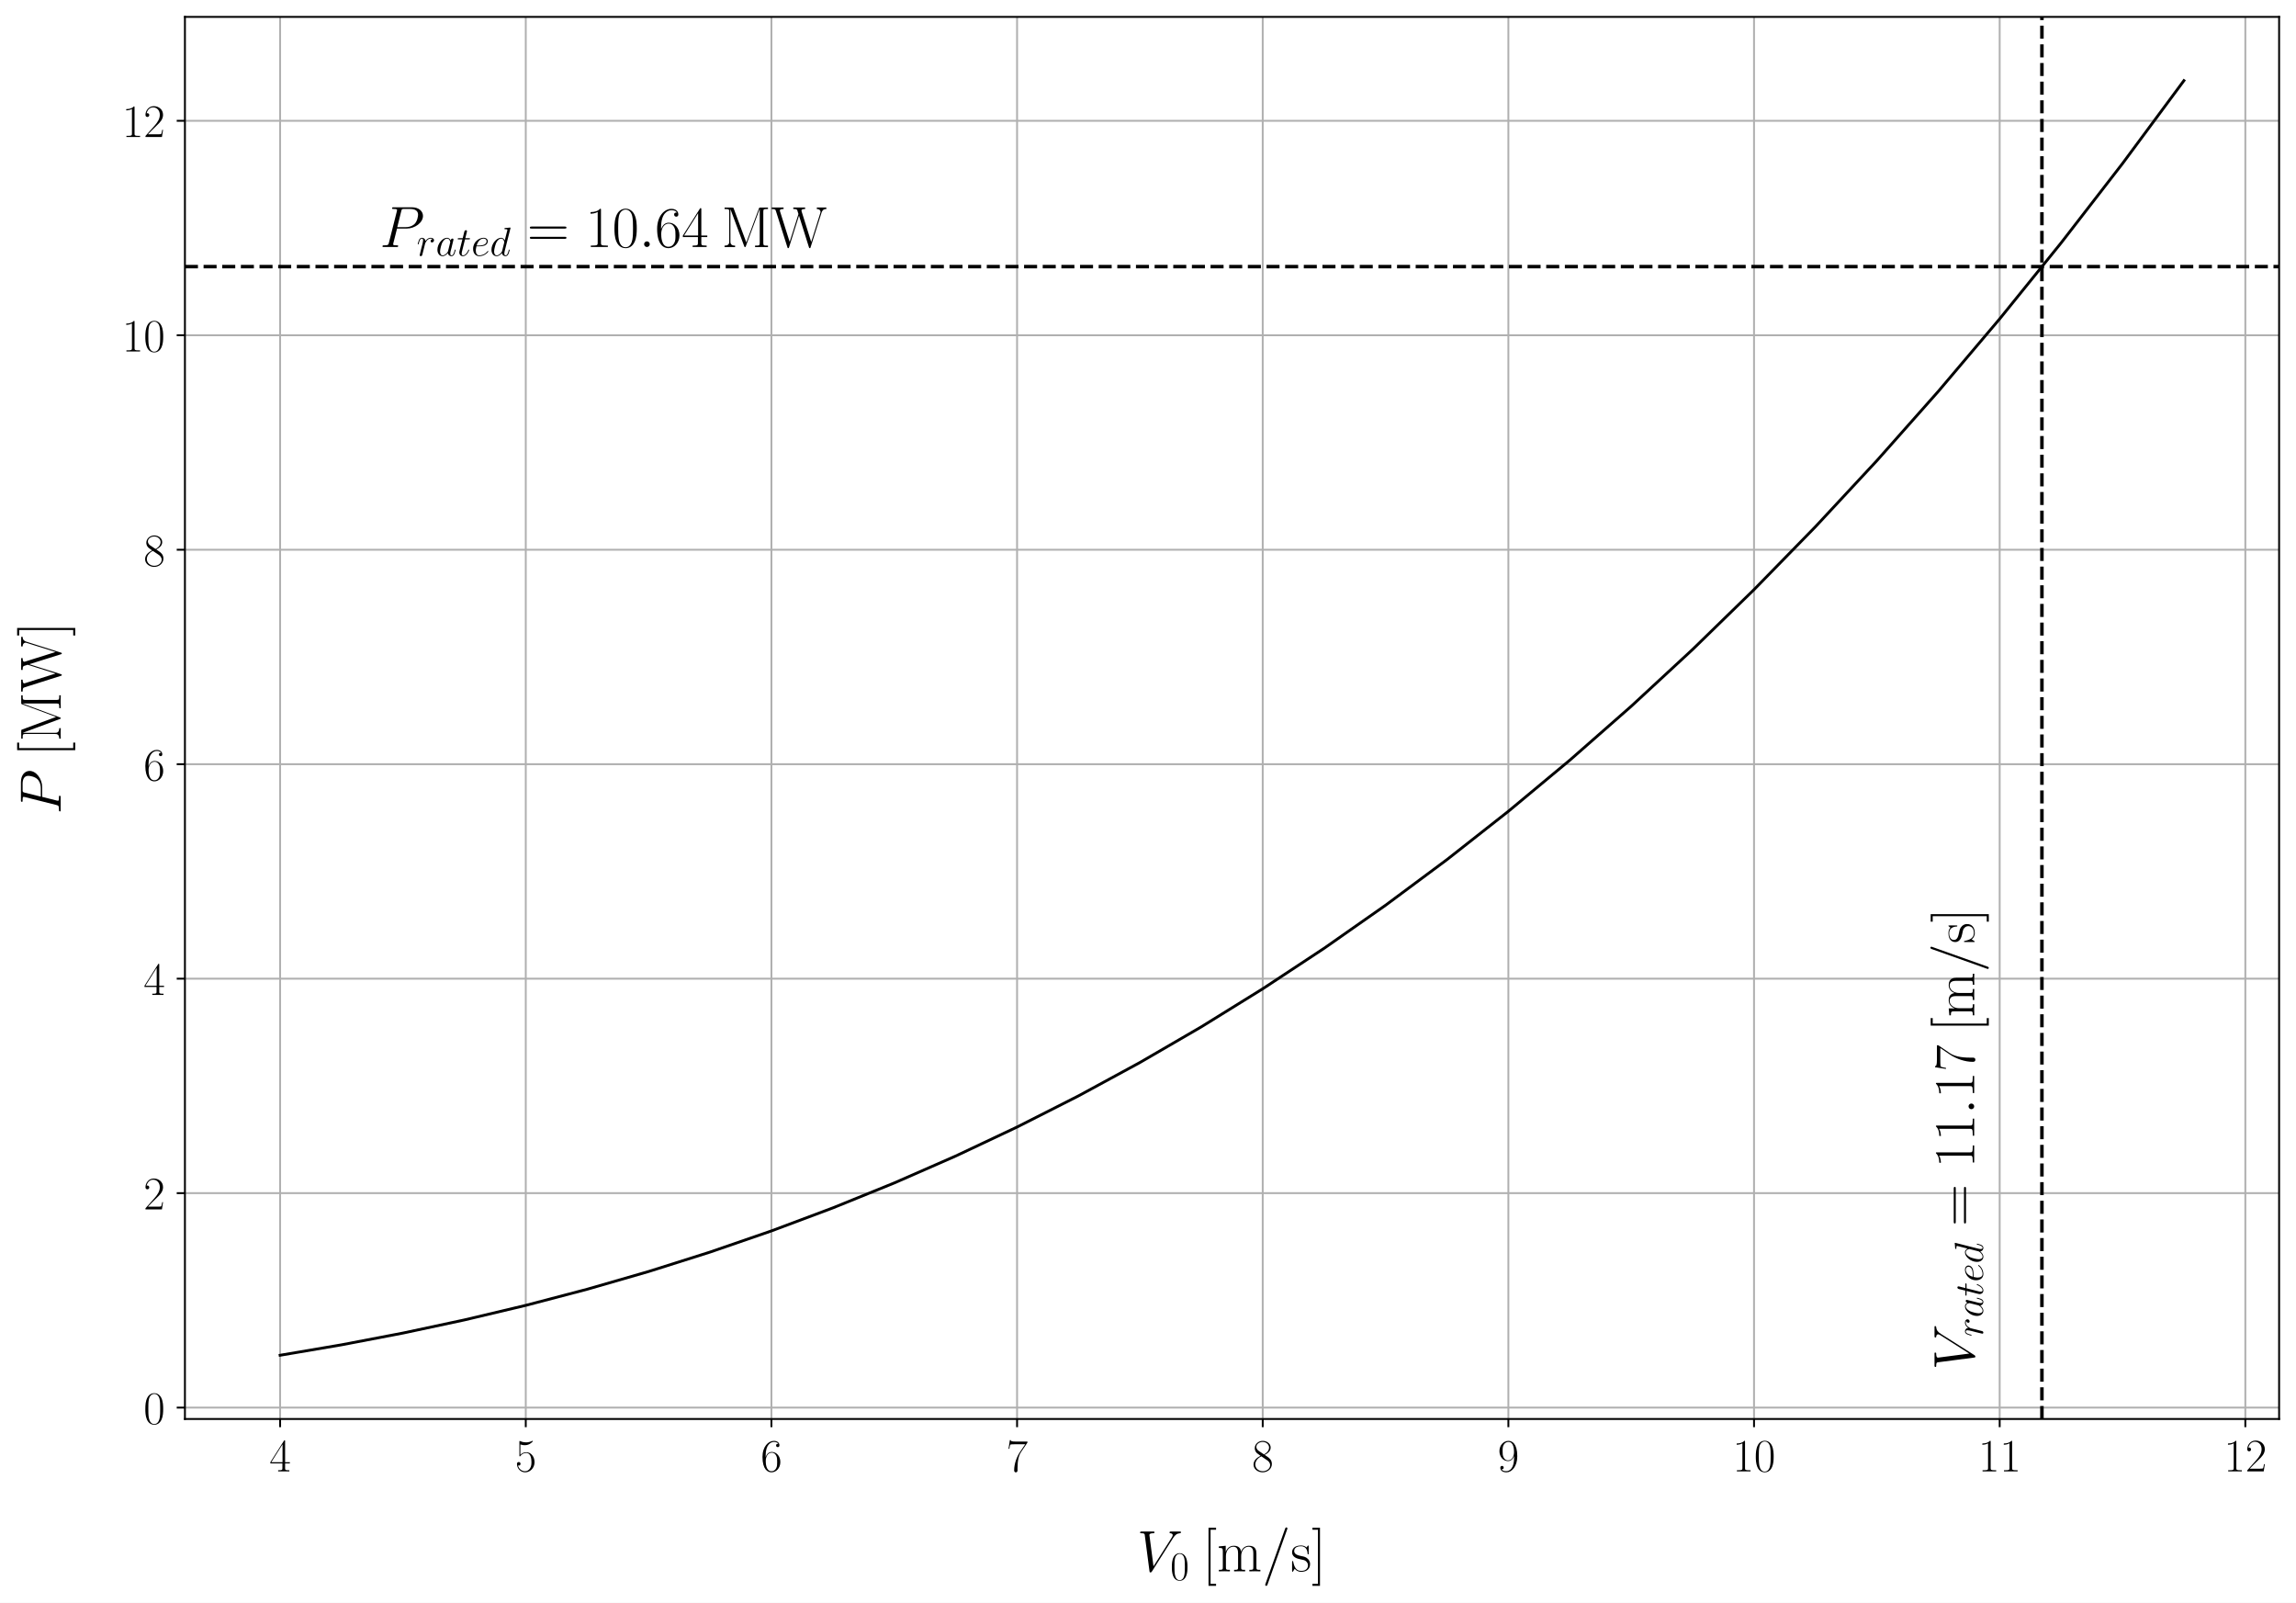
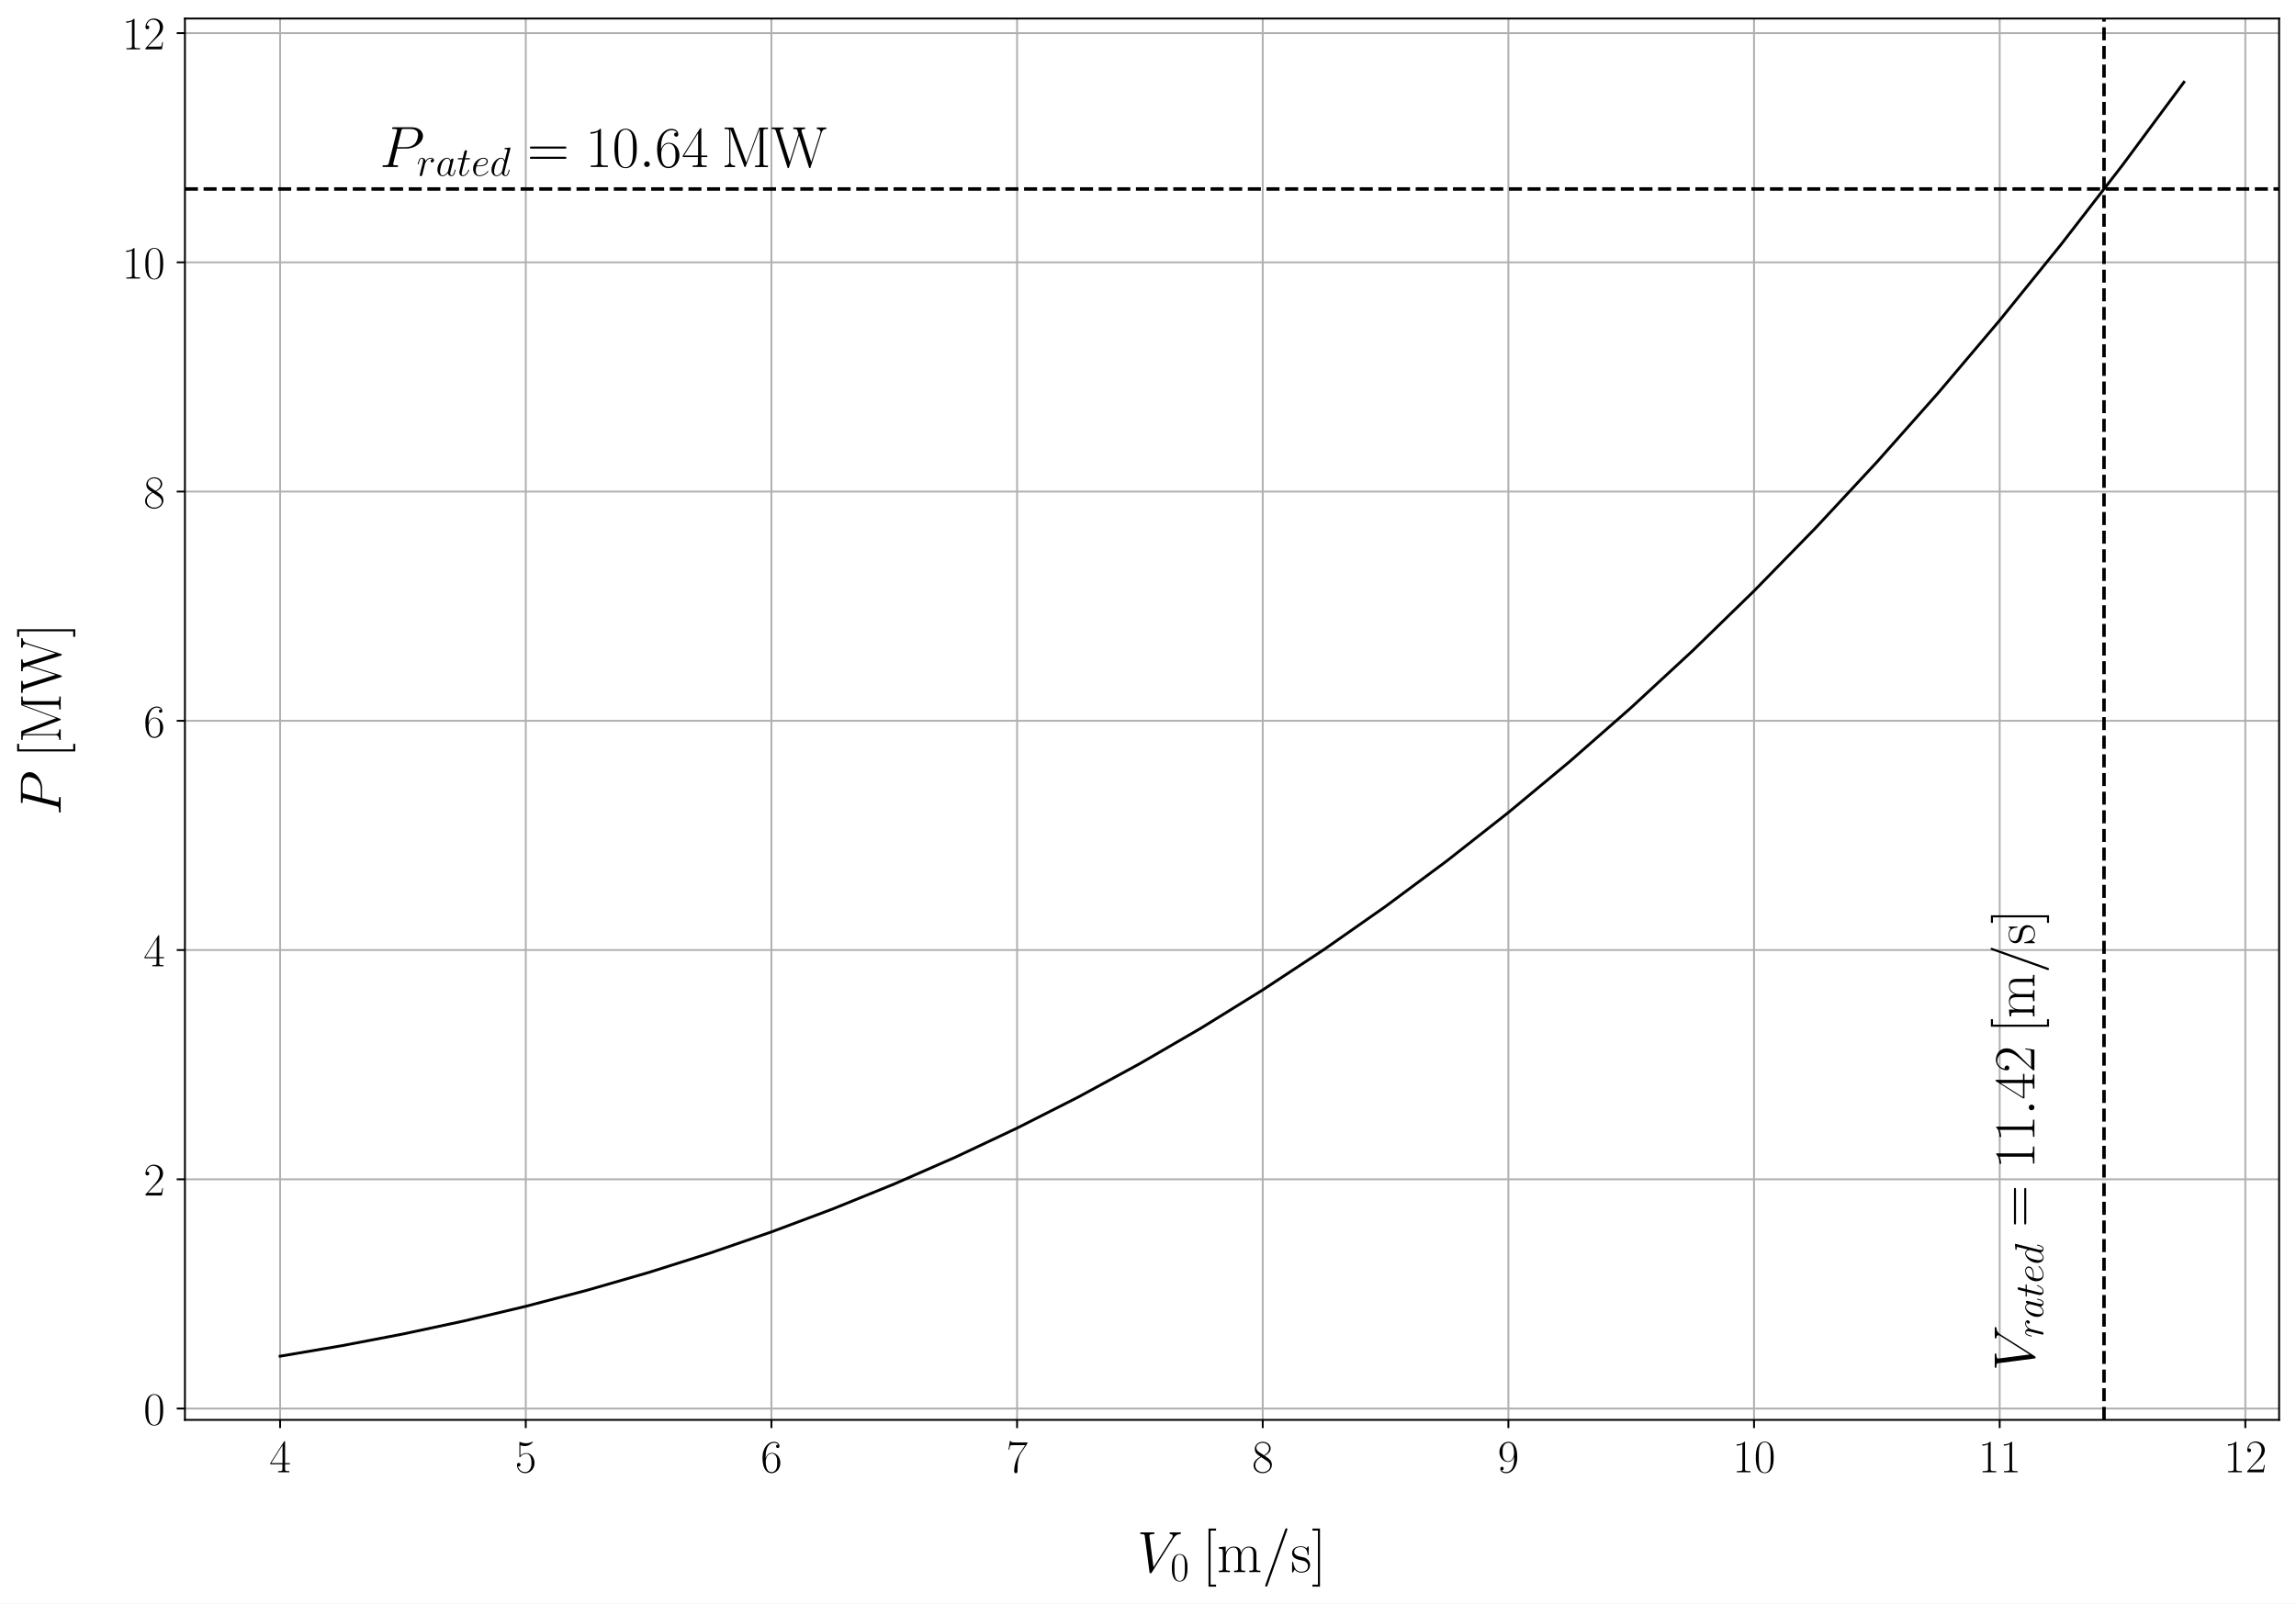
- <svg xmlns="http://www.w3.org/2000/svg" xmlns:xlink="http://www.w3.org/1999/xlink" width="978.84pt" height="683.119pt" viewBox="0 0 978.84 683.119" version="1.1">
+ <svg xmlns="http://www.w3.org/2000/svg" xmlns:xlink="http://www.w3.org/1999/xlink" width="978.84pt" height="683.817pt" viewBox="0 0 978.84 683.817" version="1.1">
  <defs>
    <style type="text/css">*{stroke-linejoin: round; stroke-linecap: butt}</style>
  </defs>
  <g id="figure_1">
    <g id="patch_1">
-       <path d="M 0 683.119  L 978.84 683.119  L 978.84 0  L 0 0  z " style="fill: #ffffff" />
+       <path d="M 0 683.817  L 978.84 683.817  L 978.84 0  L 0 0  z " style="fill: #ffffff" />
    </g>
    <g id="axes_1">
      <g id="patch_2">
-         <path d="M 78.84 604.8  L 971.64 604.8  L 971.64 7.2  L 78.84 7.2  z " style="fill: #ffffff" />
+         <path d="M 78.84 605.498  L 971.64 605.498  L 971.64 7.898  L 78.84 7.898  z " style="fill: #ffffff" />
      </g>
      <g id="matplotlib.axis_1">
        <g id="xtick_1">
          <g id="line2d_1">
-             <path d="M 119.421 604.8  L 119.421 7.2  " clip-path="url(#p556196dae6)" style="fill: none; stroke: #b0b0b0; stroke-width: 0.8; stroke-linecap: square" />
+             <path d="M 119.421 605.498  L 119.421 7.898  " clip-path="url(#p6167f4ac7e)" style="fill: none; stroke: #b0b0b0; stroke-width: 0.8; stroke-linecap: square" />
          </g>
          <g id="line2d_2">
            <defs>
-               <path id="m57105611e7" d="M 0 0  L 0 3.5  " style="stroke: #000000; stroke-width: 0.8" />
+               <path id="mc5378e1a0e" d="M 0 0  L 0 3.5  " style="stroke: #000000; stroke-width: 0.8" />
            </defs>
            <g>
-               <use xlink:href="#m57105611e7" x="119.421" y="604.8" style="stroke: #000000; stroke-width: 0.8" />
+               <use xlink:href="#mc5378e1a0e" x="119.421" y="605.498" style="stroke: #000000; stroke-width: 0.8" />
            </g>
          </g>
          <g id="text_1">
-             <g transform="translate(114.8523 627.137) scale(0.2 -0.2)">
+             <g transform="translate(114.8523 627.8349) scale(0.2 -0.2)">
              <defs>
                <path id="CMR17-34" d="M 2150 4122  C 2150 4256 2144 4256 2029 4256  L 128 1254  L 128 1088  L 1779 1088  L 1779 457  C 1779 224 1766 160 1318 160  L 1197 160  L 1197 0  C 1402 0 1747 0 1965 0  C 2182 0 2528 0 2733 0  L 2733 160  L 2611 160  C 2163 160 2150 224 2150 457  L 2150 1088  L 2803 1088  L 2803 1254  L 2150 1254  L 2150 4122  z M 1798 3703  L 1798 1254  L 256 1254  L 1798 3703  z " transform="scale(0.015625)" />
              </defs>
              <use xlink:href="#CMR17-34" transform="scale(0.996264)" />
            </g>
          </g>
        </g>
        <g id="xtick_2">
          <g id="line2d_3">
-             <path d="M 224.149 604.8  L 224.149 7.2  " clip-path="url(#p556196dae6)" style="fill: none; stroke: #b0b0b0; stroke-width: 0.8; stroke-linecap: square" />
+             <path d="M 224.149 605.498  L 224.149 7.898  " clip-path="url(#p6167f4ac7e)" style="fill: none; stroke: #b0b0b0; stroke-width: 0.8; stroke-linecap: square" />
          </g>
          <g id="line2d_4">
            <g>
-               <use xlink:href="#m57105611e7" x="224.149" y="604.8" style="stroke: #000000; stroke-width: 0.8" />
+               <use xlink:href="#mc5378e1a0e" x="224.149" y="605.498" style="stroke: #000000; stroke-width: 0.8" />
            </g>
          </g>
          <g id="text_2">
-             <g transform="translate(219.5796 627.137) scale(0.2 -0.2)">
+             <g transform="translate(219.5796 627.8349) scale(0.2 -0.2)">
              <defs>
                <path id="CMR17-35" d="M 730 3692  C 794 3666 1056 3584 1325 3584  C 1920 3584 2246 3911 2432 4100  C 2432 4157 2432 4192 2394 4192  C 2387 4192 2374 4192 2323 4163  C 2099 4058 1837 3973 1517 3973  C 1325 3973 1037 3999 723 4139  C 653 4171 640 4171 634 4171  C 602 4171 595 4164 595 4037  L 595 2203  C 595 2089 595 2057 659 2057  C 691 2057 704 2070 736 2114  C 941 2401 1222 2522 1542 2522  C 1766 2522 2246 2382 2246 1289  C 2246 1085 2246 715 2054 421  C 1894 159 1645 25 1370 25  C 947 25 518 320 403 814  C 429 807 480 795 506 795  C 589 795 749 840 749 1038  C 749 1210 627 1280 506 1280  C 358 1280 262 1190 262 1011  C 262 454 704 -128 1382 -128  C 2042 -128 2669 440 2669 1264  C 2669 2030 2170 2624 1549 2624  C 1222 2624 947 2503 730 2274  L 730 3692  z " transform="scale(0.015625)" />
              </defs>
              <use xlink:href="#CMR17-35" transform="scale(0.996264)" />
            </g>
          </g>
        </g>
        <g id="xtick_3">
          <g id="line2d_5">
-             <path d="M 328.876 604.8  L 328.876 7.2  " clip-path="url(#p556196dae6)" style="fill: none; stroke: #b0b0b0; stroke-width: 0.8; stroke-linecap: square" />
+             <path d="M 328.876 605.498  L 328.876 7.898  " clip-path="url(#p6167f4ac7e)" style="fill: none; stroke: #b0b0b0; stroke-width: 0.8; stroke-linecap: square" />
          </g>
          <g id="line2d_6">
            <g>
-               <use xlink:href="#m57105611e7" x="328.876" y="604.8" style="stroke: #000000; stroke-width: 0.8" />
+               <use xlink:href="#mc5378e1a0e" x="328.876" y="605.498" style="stroke: #000000; stroke-width: 0.8" />
            </g>
          </g>
          <g id="text_3">
-             <g transform="translate(324.3068 627.137) scale(0.2 -0.2)">
+             <g transform="translate(324.3068 627.8349) scale(0.2 -0.2)">
              <defs>
                <path id="CMR17-36" d="M 678 2176  C 678 3690 1395 4032 1811 4032  C 1946 4032 2272 4009 2400 3776  C 2298 3776 2106 3776 2106 3553  C 2106 3381 2246 3323 2336 3323  C 2394 3323 2566 3348 2566 3560  C 2566 3954 2246 4179 1805 4179  C 1043 4179 243 3390 243 1984  C 243 253 966 -128 1478 -128  C 2099 -128 2688 427 2688 1283  C 2688 2081 2170 2662 1517 2662  C 1126 2662 838 2407 678 1960  L 678 2176  z M 1478 25  C 691 25 691 1200 691 1436  C 691 1896 909 2560 1504 2560  C 1613 2560 1926 2560 2138 2120  C 2253 1870 2253 1609 2253 1289  C 2253 944 2253 690 2118 434  C 1978 171 1773 25 1478 25  z " transform="scale(0.015625)" />
              </defs>
              <use xlink:href="#CMR17-36" transform="scale(0.996264)" />
            </g>
          </g>
        </g>
        <g id="xtick_4">
          <g id="line2d_7">
-             <path d="M 433.603 604.8  L 433.603 7.2  " clip-path="url(#p556196dae6)" style="fill: none; stroke: #b0b0b0; stroke-width: 0.8; stroke-linecap: square" />
+             <path d="M 433.603 605.498  L 433.603 7.898  " clip-path="url(#p6167f4ac7e)" style="fill: none; stroke: #b0b0b0; stroke-width: 0.8; stroke-linecap: square" />
          </g>
          <g id="line2d_8">
            <g>
-               <use xlink:href="#m57105611e7" x="433.603" y="604.8" style="stroke: #000000; stroke-width: 0.8" />
+               <use xlink:href="#mc5378e1a0e" x="433.603" y="605.498" style="stroke: #000000; stroke-width: 0.8" />
            </g>
          </g>
          <g id="text_4">
-             <g transform="translate(429.0341 627.137) scale(0.2 -0.2)">
+             <g transform="translate(429.0341 627.8349) scale(0.2 -0.2)">
              <defs>
                <path id="CMR17-37" d="M 2886 3941  L 2886 4081  L 1382 4081  C 634 4081 621 4165 595 4288  L 480 4288  L 294 3094  L 410 3094  C 429 3215 474 3540 550 3661  C 589 3712 1062 3712 1171 3712  L 2579 3712  L 1869 2661  C 1395 1954 1069 999 1069 165  C 1069 89 1069 -128 1299 -128  C 1530 -128 1530 89 1530 171  L 1530 465  C 1530 1508 1709 2196 2003 2636  L 2886 3941  z " transform="scale(0.015625)" />
              </defs>
              <use xlink:href="#CMR17-37" transform="scale(0.996264)" />
            </g>
          </g>
        </g>
        <g id="xtick_5">
          <g id="line2d_9">
-             <path d="M 538.33 604.8  L 538.33 7.2  " clip-path="url(#p556196dae6)" style="fill: none; stroke: #b0b0b0; stroke-width: 0.8; stroke-linecap: square" />
+             <path d="M 538.33 605.498  L 538.33 7.898  " clip-path="url(#p6167f4ac7e)" style="fill: none; stroke: #b0b0b0; stroke-width: 0.8; stroke-linecap: square" />
          </g>
          <g id="line2d_10">
            <g>
-               <use xlink:href="#m57105611e7" x="538.33" y="604.8" style="stroke: #000000; stroke-width: 0.8" />
+               <use xlink:href="#mc5378e1a0e" x="538.33" y="605.498" style="stroke: #000000; stroke-width: 0.8" />
            </g>
          </g>
          <g id="text_5">
-             <g transform="translate(533.7614 627.137) scale(0.2 -0.2)">
+             <g transform="translate(533.7614 627.8349) scale(0.2 -0.2)">
              <defs>
                <path id="CMR17-38" d="M 1741 2264  C 2144 2467 2554 2773 2554 3263  C 2554 3841 1990 4179 1472 4179  C 890 4179 378 3759 378 3180  C 378 3021 416 2747 666 2505  C 730 2442 998 2251 1171 2130  C 883 1983 211 1634 211 934  C 211 279 838 -128 1459 -128  C 2144 -128 2720 362 2720 1010  C 2720 1590 2330 1857 2074 2029  L 1741 2264  z M 902 2822  C 851 2854 595 3051 595 3351  C 595 3739 998 4032 1459 4032  C 1965 4032 2336 3676 2336 3262  C 2336 2669 1670 2331 1638 2331  C 1632 2331 1626 2331 1574 2370  L 902 2822  z M 2080 1519  C 2176 1449 2483 1240 2483 851  C 2483 381 2010 25 1472 25  C 890 25 448 438 448 940  C 448 1443 838 1862 1280 2060  L 2080 1519  z " transform="scale(0.015625)" />
              </defs>
              <use xlink:href="#CMR17-38" transform="scale(0.996264)" />
            </g>
          </g>
        </g>
        <g id="xtick_6">
          <g id="line2d_11">
-             <path d="M 643.058 604.8  L 643.058 7.2  " clip-path="url(#p556196dae6)" style="fill: none; stroke: #b0b0b0; stroke-width: 0.8; stroke-linecap: square" />
+             <path d="M 643.058 605.498  L 643.058 7.898  " clip-path="url(#p6167f4ac7e)" style="fill: none; stroke: #b0b0b0; stroke-width: 0.8; stroke-linecap: square" />
          </g>
          <g id="line2d_12">
            <g>
-               <use xlink:href="#m57105611e7" x="643.058" y="604.8" style="stroke: #000000; stroke-width: 0.8" />
+               <use xlink:href="#mc5378e1a0e" x="643.058" y="605.498" style="stroke: #000000; stroke-width: 0.8" />
            </g>
          </g>
          <g id="text_6">
-             <g transform="translate(638.4887 627.137) scale(0.2 -0.2)">
+             <g transform="translate(638.4887 627.8349) scale(0.2 -0.2)">
              <defs>
                <path id="CMR17-39" d="M 2253 1864  C 2253 464 1670 31 1190 31  C 1043 31 685 31 538 294  C 704 268 826 357 826 518  C 826 692 685 749 595 749  C 538 749 365 723 365 506  C 365 71 742 -128 1203 -128  C 1939 -128 2688 674 2688 2073  C 2688 3817 1971 4179 1485 4179  C 851 4179 243 3628 243 2778  C 243 1991 762 1408 1414 1408  C 1952 1408 2189 1903 2253 2112  L 2253 1864  z M 1427 1510  C 1254 1510 1011 1542 813 1922  C 678 2169 678 2461 678 2771  C 678 3146 678 3405 858 3684  C 947 3817 1114 4032 1485 4032  C 2240 4032 2240 2885 2240 2632  C 2240 2182 2035 1510 1427 1510  z " transform="scale(0.015625)" />
              </defs>
              <use xlink:href="#CMR17-39" transform="scale(0.996264)" />
            </g>
          </g>
        </g>
        <g id="xtick_7">
          <g id="line2d_13">
-             <path d="M 747.785 604.8  L 747.785 7.2  " clip-path="url(#p556196dae6)" style="fill: none; stroke: #b0b0b0; stroke-width: 0.8; stroke-linecap: square" />
+             <path d="M 747.785 605.498  L 747.785 7.898  " clip-path="url(#p6167f4ac7e)" style="fill: none; stroke: #b0b0b0; stroke-width: 0.8; stroke-linecap: square" />
          </g>
          <g id="line2d_14">
            <g>
-               <use xlink:href="#m57105611e7" x="747.785" y="604.8" style="stroke: #000000; stroke-width: 0.8" />
+               <use xlink:href="#mc5378e1a0e" x="747.785" y="605.498" style="stroke: #000000; stroke-width: 0.8" />
            </g>
          </g>
          <g id="text_7">
-             <g transform="translate(738.6469 627.137) scale(0.2 -0.2)">
+             <g transform="translate(738.6469 627.8349) scale(0.2 -0.2)">
              <defs>
                <path id="CMR17-31" d="M 1702 4058  C 1702 4192 1696 4192 1606 4192  C 1357 3916 979 3827 621 3827  C 602 3827 570 3827 563 3808  C 557 3795 557 3782 557 3648  C 755 3648 1088 3686 1344 3839  L 1344 461  C 1344 236 1331 160 781 160  L 589 160  L 589 0  C 896 0 1216 0 1523 0  C 1830 0 2150 0 2458 0  L 2458 160  L 2266 160  C 1715 160 1702 230 1702 458  L 1702 4058  z " transform="scale(0.015625)" />
                <path id="CMR17-30" d="M 2688 2025  C 2688 2416 2682 3080 2413 3591  C 2176 4039 1798 4198 1466 4198  C 1158 4198 768 4058 525 3597  C 269 3118 243 2524 243 2025  C 243 1661 250 1106 448 619  C 723 -39 1216 -128 1466 -128  C 1760 -128 2208 -7 2470 600  C 2662 1042 2688 1559 2688 2025  z M 1466 -26  C 1056 -26 813 325 723 812  C 653 1188 653 1738 653 2096  C 653 2588 653 2997 736 3387  C 858 3929 1216 4096 1466 4096  C 1728 4096 2067 3923 2189 3400  C 2272 3036 2278 2607 2278 2096  C 2278 1680 2278 1169 2202 792  C 2067 95 1690 -26 1466 -26  z " transform="scale(0.015625)" />
              </defs>
              <use xlink:href="#CMR17-31" transform="scale(0.996264)" />
              <use xlink:href="#CMR17-30" transform="translate(45.69048 0) scale(0.996264)" />
            </g>
          </g>
        </g>
        <g id="xtick_8">
          <g id="line2d_15">
-             <path d="M 852.512 604.8  L 852.512 7.2  " clip-path="url(#p556196dae6)" style="fill: none; stroke: #b0b0b0; stroke-width: 0.8; stroke-linecap: square" />
+             <path d="M 852.512 605.498  L 852.512 7.898  " clip-path="url(#p6167f4ac7e)" style="fill: none; stroke: #b0b0b0; stroke-width: 0.8; stroke-linecap: square" />
          </g>
          <g id="line2d_16">
            <g>
-               <use xlink:href="#m57105611e7" x="852.512" y="604.8" style="stroke: #000000; stroke-width: 0.8" />
+               <use xlink:href="#mc5378e1a0e" x="852.512" y="605.498" style="stroke: #000000; stroke-width: 0.8" />
            </g>
          </g>
          <g id="text_8">
-             <g transform="translate(843.3742 627.137) scale(0.2 -0.2)">
+             <g transform="translate(843.3742 627.8349) scale(0.2 -0.2)">
              <use xlink:href="#CMR17-31" transform="scale(0.996264)" />
              <use xlink:href="#CMR17-31" transform="translate(45.69048 0) scale(0.996264)" />
            </g>
          </g>
        </g>
        <g id="xtick_9">
          <g id="line2d_17">
-             <path d="M 957.24 604.8  L 957.24 7.2  " clip-path="url(#p556196dae6)" style="fill: none; stroke: #b0b0b0; stroke-width: 0.8; stroke-linecap: square" />
+             <path d="M 957.24 605.498  L 957.24 7.898  " clip-path="url(#p6167f4ac7e)" style="fill: none; stroke: #b0b0b0; stroke-width: 0.8; stroke-linecap: square" />
          </g>
          <g id="line2d_18">
            <g>
-               <use xlink:href="#m57105611e7" x="957.24" y="604.8" style="stroke: #000000; stroke-width: 0.8" />
+               <use xlink:href="#mc5378e1a0e" x="957.24" y="605.498" style="stroke: #000000; stroke-width: 0.8" />
            </g>
          </g>
          <g id="text_9">
-             <g transform="translate(948.1014 627.137) scale(0.2 -0.2)">
+             <g transform="translate(948.1014 627.8349) scale(0.2 -0.2)">
              <defs>
                <path id="CMR17-32" d="M 2669 989  L 2554 989  C 2490 536 2438 459 2413 420  C 2381 369 1920 369 1830 369  L 602 369  C 832 619 1280 1072 1824 1597  C 2214 1967 2669 2402 2669 3035  C 2669 3790 2067 4224 1395 4224  C 691 4224 262 3604 262 3030  C 262 2780 448 2748 525 2748  C 589 2748 781 2787 781 3010  C 781 3207 614 3264 525 3264  C 486 3264 448 3258 422 3245  C 544 3790 915 4058 1306 4058  C 1862 4058 2227 3617 2227 3035  C 2227 2479 1901 2000 1536 1584  L 262 146  L 262 0  L 2515 0  L 2669 989  z " transform="scale(0.015625)" />
              </defs>
              <use xlink:href="#CMR17-31" transform="scale(0.996264)" />
              <use xlink:href="#CMR17-32" transform="translate(45.69048 0) scale(0.996264)" />
            </g>
          </g>
        </g>
        <g id="text_10">
-           <g transform="translate(484.7117 669.6926) scale(0.25 -0.25)">
+           <g transform="translate(484.7117 670.3905) scale(0.25 -0.25)">
            <defs>
              <path id="CMMI12-56" d="M 3962 3640  C 4179 3984 4378 4136 4704 4162  C 4768 4168 4819 4168 4819 4282  C 4819 4308 4806 4346 4749 4346  C 4634 4346 4358 4346 4243 4346  C 4058 4346 3866 4346 3686 4346  C 3635 4346 3571 4346 3571 4226  C 3571 4168 3629 4162 3654 4162  C 3891 4143 3917 4029 3917 3952  C 3917 3857 3827 3710 3821 3704  L 1811 540  L 1363 3969  C 1363 4160 1696 4160 1766 4160  C 1862 4160 1920 4160 1920 4282  C 1920 4346 1850 4346 1830 4346  C 1722 4346 1594 4346 1485 4346  L 1126 4346  C 659 4346 467 4346 461 4346  C 422 4346 346 4346 346 4230  C 346 4160 390 4160 493 4160  C 819 4160 838 4102 858 3944  L 1370 24  C 1389 -109 1389 -128 1478 -128  C 1555 -128 1587 -109 1651 -8  L 3962 3640  z " transform="scale(0.015625)" />
              <path id="CMR17-5b" d="M 1504 -1600  L 1504 -1377  L 902 -1377  L 902 4544  L 1504 4544  L 1504 4767  L 678 4767  L 678 -1600  L 1504 -1600  z " transform="scale(0.015625)" />
              <path id="CMR17-6d" d="M 4326 1933  C 4326 2252 4269 2790 3507 2790  C 3072 2790 2771 2496 2656 2151  L 2650 2151  C 2573 2676 2195 2790 1837 2790  C 1331 2790 1069 2400 973 2144  L 966 2144  L 966 2790  L 211 2720  L 211 2554  C 589 2554 646 2515 646 2208  L 646 428  C 646 184 621 153 211 153  L 211 -13  C 365 0 646 0 813 0  C 979 0 1267 0 1421 -13  L 1421 153  C 1011 153 986 178 986 428  L 986 1658  C 986 2247 1344 2688 1792 2688  C 2266 2688 2317 2266 2317 1958  L 2317 428  C 2317 184 2291 153 1882 153  L 1882 -13  C 2035 0 2317 0 2483 0  C 2650 0 2938 0 3091 -13  L 3091 153  C 2682 153 2656 178 2656 428  L 2656 1658  C 2656 2247 3014 2688 3462 2688  C 3936 2688 3987 2266 3987 1958  L 3987 428  C 3987 184 3962 153 3552 153  L 3552 -13  C 3706 0 3987 0 4154 0  C 4320 0 4608 0 4762 -13  L 4762 153  C 4352 153 4326 178 4326 428  L 4326 1933  z " transform="scale(0.015625)" />
              <path id="CMMI12-3d" d="M 2746 4562  C 2746 4569 2784 4666 2784 4678  C 2784 4755 2720 4800 2669 4800  C 2637 4800 2579 4800 2528 4659  L 384 -1363  C 384 -1370 346 -1465 346 -1478  C 346 -1555 410 -1600 461 -1600  C 499 -1600 557 -1593 602 -1459  L 2746 4562  z " transform="scale(0.015625)" />
              <path id="CMR17-73" d="M 1978 2697  C 1978 2813 1971 2819 1933 2819  C 1907 2819 1901 2813 1824 2717  C 1805 2691 1747 2626 1728 2601  C 1523 2819 1235 2819 1126 2819  C 416 2819 160 2447 160 2076  C 160 1498 813 1365 998 1325  C 1402 1243 1542 1217 1677 1101  C 1760 1025 1901 884 1901 654  C 1901 384 1747 38 1158 38  C 602 38 403 460 288 1021  C 269 1110 269 1117 218 1117  C 166 1117 160 1110 160 983  L 160 63  C 160 -51 166 -58 205 -58  C 237 -58 243 -51 275 0  C 314 57 410 211 448 276  C 576 103 800 -64 1158 -64  C 1792 -64 2131 283 2131 784  C 2131 1112 1958 1285 1875 1362  C 1683 1561 1459 1606 1190 1657  C 838 1735 390 1825 390 2217  C 390 2383 480 2737 1126 2737  C 1811 2737 1850 2094 1862 1888  C 1869 1856 1901 1849 1920 1849  C 1978 1849 1978 1869 1978 1978  L 1978 2697  z " transform="scale(0.015625)" />
              <path id="CMR17-5d" d="M 915 4767  L 90 4767  L 90 4544  L 691 4544  L 691 -1377  L 90 -1377  L 90 -1600  L 915 -1600  L 915 4767  z " transform="scale(0.015625)" />
            </defs>
            <use xlink:href="#CMMI12-56" transform="scale(0.996264)" />
            <use xlink:href="#CMR17-30" transform="translate(56.86958 -14.94392) scale(0.697382)" />
            <use xlink:href="#CMR17-5b" transform="translate(111.4901 0) scale(0.996264)" />
            <use xlink:href="#CMR17-6d" transform="translate(136.3612 0) scale(0.996264)" />
            <use xlink:href="#CMMI12-3d" transform="translate(213.2807 0) scale(0.996264)" />
            <use xlink:href="#CMR17-73" transform="translate(262.0557 0) scale(0.996264)" />
            <use xlink:href="#CMR17-5d" transform="translate(297.857 0) scale(0.996264)" />
          </g>
        </g>
      </g>
      <g id="matplotlib.axis_2">
        <g id="ytick_1">
          <g id="line2d_19">
-             <path d="M 78.84 599.95  L 971.64 599.95  " clip-path="url(#p556196dae6)" style="fill: none; stroke: #b0b0b0; stroke-width: 0.8; stroke-linecap: square" />
+             <path d="M 78.84 600.648  L 971.64 600.648  " clip-path="url(#p6167f4ac7e)" style="fill: none; stroke: #b0b0b0; stroke-width: 0.8; stroke-linecap: square" />
          </g>
          <g id="line2d_20">
            <defs>
-               <path id="mf882db759e" d="M 0 0  L -3.5 0  " style="stroke: #000000; stroke-width: 0.8" />
+               <path id="m4b3c92fabd" d="M 0 0  L -3.5 0  " style="stroke: #000000; stroke-width: 0.8" />
            </defs>
            <g>
-               <use xlink:href="#mf882db759e" x="78.84" y="599.95" style="stroke: #000000; stroke-width: 0.8" />
+               <use xlink:href="#m4b3c92fabd" x="78.84" y="600.648" style="stroke: #000000; stroke-width: 0.8" />
            </g>
          </g>
          <g id="text_11">
-             <g transform="translate(61.20143 606.8682) scale(0.2 -0.2)">
+             <g transform="translate(61.20143 607.5661) scale(0.2 -0.2)">
              <use xlink:href="#CMR17-30" transform="scale(0.996264)" />
            </g>
          </g>
        </g>
        <g id="ytick_2">
          <g id="line2d_21">
-             <path d="M 78.84 508.539  L 971.64 508.539  " clip-path="url(#p556196dae6)" style="fill: none; stroke: #b0b0b0; stroke-width: 0.8; stroke-linecap: square" />
+             <path d="M 78.84 502.893  L 971.64 502.893  " clip-path="url(#p6167f4ac7e)" style="fill: none; stroke: #b0b0b0; stroke-width: 0.8; stroke-linecap: square" />
          </g>
          <g id="line2d_22">
            <g>
-               <use xlink:href="#mf882db759e" x="78.84" y="508.539" style="stroke: #000000; stroke-width: 0.8" />
+               <use xlink:href="#m4b3c92fabd" x="78.84" y="502.893" style="stroke: #000000; stroke-width: 0.8" />
            </g>
          </g>
          <g id="text_12">
-             <g transform="translate(61.20143 515.4575) scale(0.2 -0.2)">
+             <g transform="translate(61.20143 509.8113) scale(0.2 -0.2)">
              <use xlink:href="#CMR17-32" transform="scale(0.996264)" />
            </g>
          </g>
        </g>
        <g id="ytick_3">
          <g id="line2d_23">
-             <path d="M 78.84 417.128  L 971.64 417.128  " clip-path="url(#p556196dae6)" style="fill: none; stroke: #b0b0b0; stroke-width: 0.8; stroke-linecap: square" />
+             <path d="M 78.84 405.138  L 971.64 405.138  " clip-path="url(#p6167f4ac7e)" style="fill: none; stroke: #b0b0b0; stroke-width: 0.8; stroke-linecap: square" />
          </g>
          <g id="line2d_24">
            <g>
-               <use xlink:href="#mf882db759e" x="78.84" y="417.128" style="stroke: #000000; stroke-width: 0.8" />
+               <use xlink:href="#m4b3c92fabd" x="78.84" y="405.138" style="stroke: #000000; stroke-width: 0.8" />
            </g>
          </g>
          <g id="text_13">
-             <g transform="translate(61.20143 424.0467) scale(0.2 -0.2)">
+             <g transform="translate(61.20143 412.0564) scale(0.2 -0.2)">
              <use xlink:href="#CMR17-34" transform="scale(0.996264)" />
            </g>
          </g>
        </g>
        <g id="ytick_4">
          <g id="line2d_25">
-             <path d="M 78.84 325.717  L 971.64 325.717  " clip-path="url(#p556196dae6)" style="fill: none; stroke: #b0b0b0; stroke-width: 0.8; stroke-linecap: square" />
+             <path d="M 78.84 307.383  L 971.64 307.383  " clip-path="url(#p6167f4ac7e)" style="fill: none; stroke: #b0b0b0; stroke-width: 0.8; stroke-linecap: square" />
          </g>
          <g id="line2d_26">
            <g>
-               <use xlink:href="#mf882db759e" x="78.84" y="325.717" style="stroke: #000000; stroke-width: 0.8" />
+               <use xlink:href="#m4b3c92fabd" x="78.84" y="307.383" style="stroke: #000000; stroke-width: 0.8" />
            </g>
          </g>
          <g id="text_14">
-             <g transform="translate(61.20143 332.636) scale(0.2 -0.2)">
+             <g transform="translate(61.20143 314.3016) scale(0.2 -0.2)">
              <use xlink:href="#CMR17-36" transform="scale(0.996264)" />
            </g>
          </g>
        </g>
        <g id="ytick_5">
          <g id="line2d_27">
-             <path d="M 78.84 234.307  L 971.64 234.307  " clip-path="url(#p556196dae6)" style="fill: none; stroke: #b0b0b0; stroke-width: 0.8; stroke-linecap: square" />
+             <path d="M 78.84 209.628  L 971.64 209.628  " clip-path="url(#p6167f4ac7e)" style="fill: none; stroke: #b0b0b0; stroke-width: 0.8; stroke-linecap: square" />
          </g>
          <g id="line2d_28">
            <g>
-               <use xlink:href="#mf882db759e" x="78.84" y="234.307" style="stroke: #000000; stroke-width: 0.8" />
+               <use xlink:href="#m4b3c92fabd" x="78.84" y="209.628" style="stroke: #000000; stroke-width: 0.8" />
            </g>
          </g>
          <g id="text_15">
-             <g transform="translate(61.20143 241.2252) scale(0.2 -0.2)">
+             <g transform="translate(61.20143 216.5467) scale(0.2 -0.2)">
              <use xlink:href="#CMR17-38" transform="scale(0.996264)" />
            </g>
          </g>
        </g>
        <g id="ytick_6">
          <g id="line2d_29">
-             <path d="M 78.84 142.896  L 971.64 142.896  " clip-path="url(#p556196dae6)" style="fill: none; stroke: #b0b0b0; stroke-width: 0.8; stroke-linecap: square" />
+             <path d="M 78.84 111.873  L 971.64 111.873  " clip-path="url(#p6167f4ac7e)" style="fill: none; stroke: #b0b0b0; stroke-width: 0.8; stroke-linecap: square" />
          </g>
          <g id="line2d_30">
            <g>
-               <use xlink:href="#mf882db759e" x="78.84" y="142.896" style="stroke: #000000; stroke-width: 0.8" />
+               <use xlink:href="#m4b3c92fabd" x="78.84" y="111.873" style="stroke: #000000; stroke-width: 0.8" />
            </g>
          </g>
          <g id="text_16">
-             <g transform="translate(52.06334 149.8144) scale(0.2 -0.2)">
+             <g transform="translate(52.06334 118.7918) scale(0.2 -0.2)">
              <use xlink:href="#CMR17-31" transform="scale(0.996264)" />
              <use xlink:href="#CMR17-30" transform="translate(45.69048 0) scale(0.996264)" />
            </g>
          </g>
        </g>
        <g id="ytick_7">
          <g id="line2d_31">
-             <path d="M 78.84 51.485  L 971.64 51.485  " clip-path="url(#p556196dae6)" style="fill: none; stroke: #b0b0b0; stroke-width: 0.8; stroke-linecap: square" />
+             <path d="M 78.84 14.118  L 971.64 14.118  " clip-path="url(#p6167f4ac7e)" style="fill: none; stroke: #b0b0b0; stroke-width: 0.8; stroke-linecap: square" />
          </g>
          <g id="line2d_32">
            <g>
-               <use xlink:href="#mf882db759e" x="78.84" y="51.485" style="stroke: #000000; stroke-width: 0.8" />
+               <use xlink:href="#m4b3c92fabd" x="78.84" y="14.118" style="stroke: #000000; stroke-width: 0.8" />
            </g>
          </g>
          <g id="text_17">
-             <g transform="translate(52.06334 58.40368) scale(0.2 -0.2)">
+             <g transform="translate(52.06334 21.037) scale(0.2 -0.2)">
              <use xlink:href="#CMR17-31" transform="scale(0.996264)" />
              <use xlink:href="#CMR17-32" transform="translate(45.69048 0) scale(0.996264)" />
            </g>
          </g>
        </g>
        <g id="text_18">
-           <g transform="translate(25.85753 347.0113) rotate(-90) scale(0.25 -0.25)">
+           <g transform="translate(25.85753 347.7092) rotate(-90) scale(0.25 -0.25)">
            <defs>
              <path id="CMMI12-50" d="M 1894 2023  L 2970 2023  C 3853 2023 4736 2673 4736 3401  C 4736 3898 4314 4352 3507 4352  L 1530 4352  C 1408 4352 1350 4352 1350 4231  C 1350 4167 1408 4167 1504 4167  C 1894 4167 1894 4116 1894 4046  C 1894 4034 1894 3995 1869 3899  L 1005 472  C 947 249 934 185 486 185  C 365 185 301 185 301 70  C 301 0 358 0 397 0  C 518 0 646 0 768 0  L 1517 0  C 1638 0 1773 0 1894 0  C 1946 0 2016 0 2016 121  C 2016 185 1958 185 1862 185  C 1478 185 1472 230 1472 293  C 1472 325 1478 369 1485 401  L 1894 2023  z M 2355 3930  C 2413 4167 2438 4167 2688 4167  L 3322 4167  C 3802 4167 4198 4013 4198 3535  C 4198 3369 4115 2827 3821 2534  C 3712 2419 3405 2176 2822 2176  L 1920 2176  L 2355 3930  z " transform="scale(0.015625)" />
              <path id="CMR17-4d" d="M 1338 4224  C 1299 4320 1293 4320 1158 4320  L 339 4320  L 339 4160  C 781 4160 851 4160 851 3875  L 851 610  C 851 451 851 153 339 153  L 339 -13  C 486 0 755 0 915 0  C 1075 0 1344 0 1491 -13  L 1491 153  C 979 153 979 451 979 610  L 979 4135  L 986 4135  L 2490 89  C 2515 25 2528 -13 2579 -13  C 2630 -13 2643 25 2669 89  L 4186 4166  L 4192 4166  L 4192 438  C 4192 153 4122 153 3680 153  L 3680 -13  C 3853 0 4198 0 4384 0  C 4570 0 4922 0 5094 -13  L 5094 153  C 4653 153 4582 153 4582 438  L 4582 3875  C 4582 4160 4653 4160 5094 4160  L 5094 4320  L 4282 4320  C 4147 4320 4141 4314 4102 4218  L 2720 502  L 1338 4224  z " transform="scale(0.015625)" />
              <path id="CMR17-57" d="M 5523 3764  C 5581 3936 5677 4160 6048 4160  L 6048 4326  C 5939 4326 5715 4326 5600 4326  C 5440 4326 5158 4326 5005 4332  L 5005 4160  C 5293 4160 5414 4000 5414 3847  C 5414 3802 5408 3777 5382 3707  L 4390 555  L 3347 3873  C 3328 3937 3322 3963 3322 3988  C 3322 4160 3603 4160 3725 4160  L 3725 4326  C 3539 4326 3219 4326 3021 4326  C 2861 4326 2573 4326 2426 4332  L 2426 4160  C 2720 4160 2797 4141 2861 4027  C 2886 3969 2989 3638 2989 3619  C 2989 3593 2976 3555 2970 3536  L 2029 561  L 986 3867  C 954 3957 954 3969 954 3982  C 954 4160 1235 4160 1363 4160  L 1363 4326  C 1178 4326 858 4326 659 4326  C 493 4326 211 4326 58 4332  L 58 4160  C 442 4160 467 4122 531 3918  L 1779 -20  C 1811 -115 1811 -128 1869 -128  C 1920 -128 1939 -115 1965 -26  L 3053 3433  L 4141 -26  C 4166 -115 4186 -128 4237 -128  C 4294 -128 4294 -115 4326 -20  L 5523 3764  z " transform="scale(0.015625)" />
            </defs>
            <use xlink:href="#CMMI12-50" transform="scale(0.996264)" />
            <use xlink:href="#CMR17-5b" transform="translate(98.56503 0) scale(0.996264)" />
            <use xlink:href="#CMR17-4d" transform="translate(123.4361 0) scale(0.996264)" />
            <use xlink:href="#CMR17-57" transform="translate(208.123 0) scale(0.996264)" />
            <use xlink:href="#CMR17-5d" transform="translate(303.2197 0) scale(0.996264)" />
          </g>
        </g>
      </g>
      <g id="line2d_33">
-         <path d="M 870.518 604.8  L 870.518 7.2  " clip-path="url(#p556196dae6)" style="fill: none; stroke-dasharray: 5.55,2.4; stroke-dashoffset: 0; stroke: #000000; stroke-width: 1.5" />
+         <path d="M 896.989 605.498  L 896.989 7.898  " clip-path="url(#p6167f4ac7e)" style="fill: none; stroke-dasharray: 5.55,2.4; stroke-dashoffset: 0; stroke: #000000; stroke-width: 1.5" />
      </g>
      <g id="line2d_34">
-         <path d="M 78.84 113.644  L 971.64 113.644  " clip-path="url(#p556196dae6)" style="fill: none; stroke-dasharray: 5.55,2.4; stroke-dashoffset: 0; stroke: #000000; stroke-width: 1.5" />
+         <path d="M 78.84 80.592  L 971.64 80.592  " clip-path="url(#p6167f4ac7e)" style="fill: none; stroke-dasharray: 5.55,2.4; stroke-dashoffset: 0; stroke: #000000; stroke-width: 1.5" />
      </g>
      <g id="patch_3">
-         <path d="M 78.84 604.8  L 78.84 7.2  " style="fill: none; stroke: #000000; stroke-width: 0.8; stroke-linejoin: miter; stroke-linecap: square" />
+         <path d="M 78.84 605.498  L 78.84 7.898  " style="fill: none; stroke: #000000; stroke-width: 0.8; stroke-linejoin: miter; stroke-linecap: square" />
      </g>
      <g id="patch_4">
-         <path d="M 971.64 604.8  L 971.64 7.2  " style="fill: none; stroke: #000000; stroke-width: 0.8; stroke-linejoin: miter; stroke-linecap: square" />
+         <path d="M 971.64 605.498  L 971.64 7.898  " style="fill: none; stroke: #000000; stroke-width: 0.8; stroke-linejoin: miter; stroke-linecap: square" />
      </g>
      <g id="patch_5">
-         <path d="M 78.84 604.8  L 971.64 604.8  " style="fill: none; stroke: #000000; stroke-width: 0.8; stroke-linejoin: miter; stroke-linecap: square" />
+         <path d="M 78.84 605.498  L 971.64 605.498  " style="fill: none; stroke: #000000; stroke-width: 0.8; stroke-linejoin: miter; stroke-linecap: square" />
      </g>
      <g id="patch_6">
-         <path d="M 78.84 7.2  L 971.64 7.2  " style="fill: none; stroke: #000000; stroke-width: 0.8; stroke-linejoin: miter; stroke-linecap: square" />
+         <path d="M 78.84 7.898  L 971.64 7.898  " style="fill: none; stroke: #000000; stroke-width: 0.8; stroke-linejoin: miter; stroke-linecap: square" />
      </g>
      <g id="line2d_35">
-         <path d="M 119.421 577.636  L 145.603 573.186  L 171.785 568.179  L 197.967 562.585  L 224.149 556.369  L 250.33 549.5  L 276.512 541.944  L 302.694 533.669  L 328.876 524.642  L 355.058 514.831  L 381.24 504.203  L 407.421 492.725  L 433.603 480.364  L 459.785 467.088  L 485.967 452.865  L 512.149 437.66  L 538.33 421.443  L 564.512 404.179  L 590.694 385.837  L 616.876 366.384  L 643.058 345.787  L 669.24 324.012  L 695.421 301.029  L 721.603 276.804  L 747.785 251.303  L 773.967 224.496  L 800.149 196.348  L 826.33 166.827  L 852.512 135.901  L 878.694 103.537  L 904.876 69.702  L 931.058 34.364  " clip-path="url(#p556196dae6)" style="fill: none; stroke: #000000; stroke-width: 1.2; stroke-linecap: square" />
+         <path d="M 119.421 578.334  L 145.603 573.884  L 171.785 568.877  L 197.967 563.283  L 224.149 557.067  L 250.33 550.197  L 276.512 542.642  L 302.694 534.367  L 328.876 525.34  L 355.058 515.529  L 381.24 504.901  L 407.421 493.423  L 433.603 481.062  L 459.785 467.786  L 485.967 453.562  L 512.149 438.358  L 538.33 422.141  L 564.512 404.877  L 590.694 386.535  L 616.876 367.082  L 643.058 346.484  L 669.24 324.71  L 695.421 301.727  L 721.603 277.501  L 747.785 252.001  L 773.967 225.194  L 800.149 197.046  L 826.33 167.525  L 852.512 136.599  L 878.694 104.235  L 904.876 70.4  L 931.058 35.062  " clip-path="url(#p6167f4ac7e)" style="fill: none; stroke: #000000; stroke-width: 1.2; stroke-linecap: square" />
      </g>
      <g id="text_19">
-         <g transform="translate(841.6441 583.963) rotate(-90) scale(0.25 -0.25)">
+         <g transform="translate(867.3218 584.6609) rotate(-90) scale(0.25 -0.25)">
          <defs>
            <path id="CMMI12-72" d="M 2490 2612  C 2291 2574 2189 2433 2189 2293  C 2189 2139 2310 2088 2400 2088  C 2579 2088 2726 2242 2726 2433  C 2726 2638 2528 2816 2208 2816  C 1952 2816 1658 2701 1389 2312  C 1344 2650 1088 2816 832 2816  C 582 2816 454 2625 378 2484  C 269 2254 173 1871 173 1839  C 173 1814 198 1782 243 1782  C 294 1782 301 1788 339 1935  C 435 2318 557 2689 813 2689  C 966 2689 1011 2580 1011 2395  C 1011 2254 947 2005 902 1807  L 723 1118  C 698 996 627 709 595 594  C 550 428 480 128 480 96  C 480 6 550 -64 646 -64  C 717 -64 838 -19 877 109  C 896 160 1133 1124 1171 1271  C 1203 1411 1242 1546 1274 1686  C 1299 1775 1325 1878 1344 1961  C 1363 2018 1536 2331 1696 2472  C 1773 2542 1939 2689 2202 2689  C 2304 2689 2406 2670 2490 2612  z " transform="scale(0.015625)" />
            <path id="CMMI12-61" d="M 1926 760  C 1894 651 1894 639 1805 517  C 1664 338 1382 64 1082 64  C 819 64 672 300 672 677  C 672 1028 870 1743 992 2012  C 1210 2459 1510 2689 1760 2689  C 2182 2689 2266 2165 2266 2114  C 2266 2108 2246 2024 2240 2012  L 1926 760  z M 2336 2395  C 2266 2561 2093 2816 1760 2816  C 1037 2816 256 1884 256 939  C 256 307 627 -64 1062 -64  C 1414 -64 1715 211 1894 422  C 1958 45 2259 -64 2451 -64  C 2643 -64 2797 51 2912 281  C 3014 498 3104 888 3104 913  C 3104 945 3078 971 3040 971  C 2982 971 2976 939 2950 843  C 2854 466 2733 64 2470 64  C 2285 64 2272 230 2272 358  C 2272 505 2291 575 2349 824  C 2394 984 2426 1124 2477 1309  C 2714 2267 2771 2497 2771 2535  C 2771 2625 2701 2695 2605 2695  C 2400 2695 2349 2472 2336 2395  z " transform="scale(0.015625)" />
            <path id="CMMI12-74" d="M 1286 2566  L 1875 2566  C 1997 2566 2061 2566 2061 2681  C 2061 2752 2022 2752 1894 2752  L 1331 2752  L 1568 3692  C 1594 3781 1594 3794 1594 3840  C 1594 3943 1510 4000 1427 4000  C 1376 4000 1229 3981 1178 3775  L 928 2752  L 326 2752  C 198 2752 141 2752 141 2630  C 141 2566 186 2566 307 2566  L 877 2566  L 454 881  C 403 658 384 594 384 511  C 384 211 595 -64 954 -64  C 1600 -64 1946 868 1946 912  C 1946 951 1920 970 1882 970  C 1869 970 1843 970 1830 944  C 1824 938 1818 931 1773 829  C 1638 511 1344 64 973 64  C 781 64 768 224 768 364  C 768 370 768 492 787 568  L 1286 2566  z " transform="scale(0.015625)" />
            <path id="CMMI12-65" d="M 1146 1479  C 1318 1479 1754 1479 2061 1595  C 2547 1783 2592 2158 2592 2274  C 2592 2558 2349 2816 1926 2816  C 1254 2816 288 2210 288 1073  C 288 402 672 -64 1254 -64  C 2125 -64 2675 609 2675 692  C 2675 730 2637 762 2611 762  C 2592 762 2586 756 2528 699  C 2118 159 1510 64 1267 64  C 902 64 710 350 710 822  C 710 911 710 1071 806 1479  L 1146 1479  z M 838 1600  C 1114 2592 1722 2689 1926 2689  C 2208 2689 2400 2522 2400 2277  C 2400 1600 1376 1600 1107 1600  L 838 1600  z " transform="scale(0.015625)" />
            <path id="CMMI12-64" d="M 3219 4257  C 3226 4282 3238 4320 3238 4352  C 3238 4416 3174 4416 3162 4416  C 3155 4416 2842 4388 2810 4380  C 2701 4373 2605 4358 2490 4358  C 2330 4345 2285 4339 2285 4224  C 2285 4160 2336 4160 2426 4160  C 2739 4160 2746 4103 2746 4040  C 2746 4002 2733 3952 2726 3933  L 2336 2395  C 2266 2561 2093 2816 1760 2816  C 1037 2816 256 1884 256 939  C 256 307 627 -64 1062 -64  C 1414 -64 1715 211 1894 422  C 1958 45 2259 -64 2451 -64  C 2643 -64 2797 51 2912 281  C 3014 498 3104 888 3104 913  C 3104 945 3078 971 3040 971  C 2982 971 2976 939 2950 843  C 2854 466 2733 64 2470 64  C 2285 64 2272 229 2272 357  C 2272 382 2272 515 2317 694  L 3219 4257  z M 1926 760  C 1894 651 1894 639 1805 517  C 1664 338 1382 64 1082 64  C 819 64 672 300 672 677  C 672 1028 870 1743 992 2012  C 1210 2459 1510 2689 1760 2689  C 2182 2689 2266 2165 2266 2114  C 2266 2108 2246 2024 2240 2012  L 1926 760  z " transform="scale(0.015625)" />
            <path id="CMR17-3d" d="M 4115 2017  C 4211 2017 4307 2017 4307 2125  C 4307 2240 4198 2240 4090 2240  L 512 2240  C 403 2240 294 2240 294 2125  C 294 2017 390 2017 486 2017  L 4115 2017  z M 4090 896  C 4198 896 4307 896 4307 1011  C 4307 1119 4211 1119 4115 1119  L 486 1119  C 390 1119 294 1119 294 1011  C 294 896 403 896 512 896  L 4090 896  z " transform="scale(0.015625)" />
            <path id="CMMI12-3a" d="M 1178 307  C 1178 492 1024 619 870 619  C 685 619 557 466 557 313  C 557 128 710 0 864 0  C 1050 0 1178 153 1178 307  z " transform="scale(0.015625)" />
          </defs>
          <use xlink:href="#CMMI12-56" transform="scale(0.996264)" />
          <use xlink:href="#CMMI12-72" transform="translate(56.86958 -14.94392) scale(0.697382)" />
          <use xlink:href="#CMMI12-61" transform="translate(89.53885 -14.94392) scale(0.697382)" />
          <use xlink:href="#CMMI12-74" transform="translate(125.3842 -14.94392) scale(0.697382)" />
          <use xlink:href="#CMMI12-65" transform="translate(150.0425 -14.94392) scale(0.697382)" />
          <use xlink:href="#CMMI12-64" transform="translate(181.6908 -14.94392) scale(0.697382)" />
          <use xlink:href="#CMR17-3d" transform="translate(245.3451 0) scale(0.996264)" />
          <use xlink:href="#CMR17-31" transform="translate(344.7339 0) scale(0.996264)" />
          <use xlink:href="#CMR17-31" transform="translate(390.4244 0) scale(0.996264)" />
          <use xlink:href="#CMMI12-3a" transform="translate(436.1149 0) scale(0.996264)" />
-           <use xlink:href="#CMR17-31" transform="translate(463.212 0) scale(0.996264)" />
-           <use xlink:href="#CMR17-37" transform="translate(508.9025 0) scale(0.996264)" />
+           <use xlink:href="#CMR17-34" transform="translate(463.212 0) scale(0.996264)" />
+           <use xlink:href="#CMR17-32" transform="translate(508.9025 0) scale(0.996264)" />
          <use xlink:href="#CMR17-5b" transform="translate(576.7322 0) scale(0.996264)" />
          <use xlink:href="#CMR17-6d" transform="translate(601.6033 0) scale(0.996264)" />
          <use xlink:href="#CMMI12-3d" transform="translate(678.5228 0) scale(0.996264)" />
          <use xlink:href="#CMR17-73" transform="translate(727.2978 0) scale(0.996264)" />
          <use xlink:href="#CMR17-5d" transform="translate(763.0991 0) scale(0.996264)" />
        </g>
      </g>
      <g id="text_20">
-         <g transform="translate(161.8974 105.2812) scale(0.25 -0.25)">
+         <g transform="translate(161.8974 71.21598) scale(0.25 -0.25)">
          <use xlink:href="#CMMI12-50" transform="scale(0.996264)" />
          <use xlink:href="#CMMI12-72" transform="translate(62.87723 -14.94392) scale(0.697382)" />
          <use xlink:href="#CMMI12-61" transform="translate(95.5465 -14.94392) scale(0.697382)" />
          <use xlink:href="#CMMI12-74" transform="translate(131.3918 -14.94392) scale(0.697382)" />
          <use xlink:href="#CMMI12-65" transform="translate(156.0502 -14.94392) scale(0.697382)" />
          <use xlink:href="#CMMI12-64" transform="translate(187.6984 -14.94392) scale(0.697382)" />
          <use xlink:href="#CMR17-3d" transform="translate(251.3528 0) scale(0.996264)" />
          <use xlink:href="#CMR17-31" transform="translate(350.7416 0) scale(0.996264)" />
          <use xlink:href="#CMR17-30" transform="translate(396.432 0) scale(0.996264)" />
          <use xlink:href="#CMMI12-3a" transform="translate(442.1225 0) scale(0.996264)" />
          <use xlink:href="#CMR17-36" transform="translate(469.2197 0) scale(0.996264)" />
          <use xlink:href="#CMR17-34" transform="translate(514.9102 0) scale(0.996264)" />
          <use xlink:href="#CMR17-4d" transform="translate(582.7399 0) scale(0.996264)" />
          <use xlink:href="#CMR17-57" transform="translate(667.4268 0) scale(0.996264)" />
        </g>
      </g>
    </g>
  </g>
  <defs>
-     <clipPath id="p556196dae6">
-       <rect x="78.84" y="7.2" width="892.8" height="597.6" />
+     <clipPath id="p6167f4ac7e">
+       <rect x="78.84" y="7.898" width="892.8" height="597.6" />
    </clipPath>
  </defs>
</svg>
